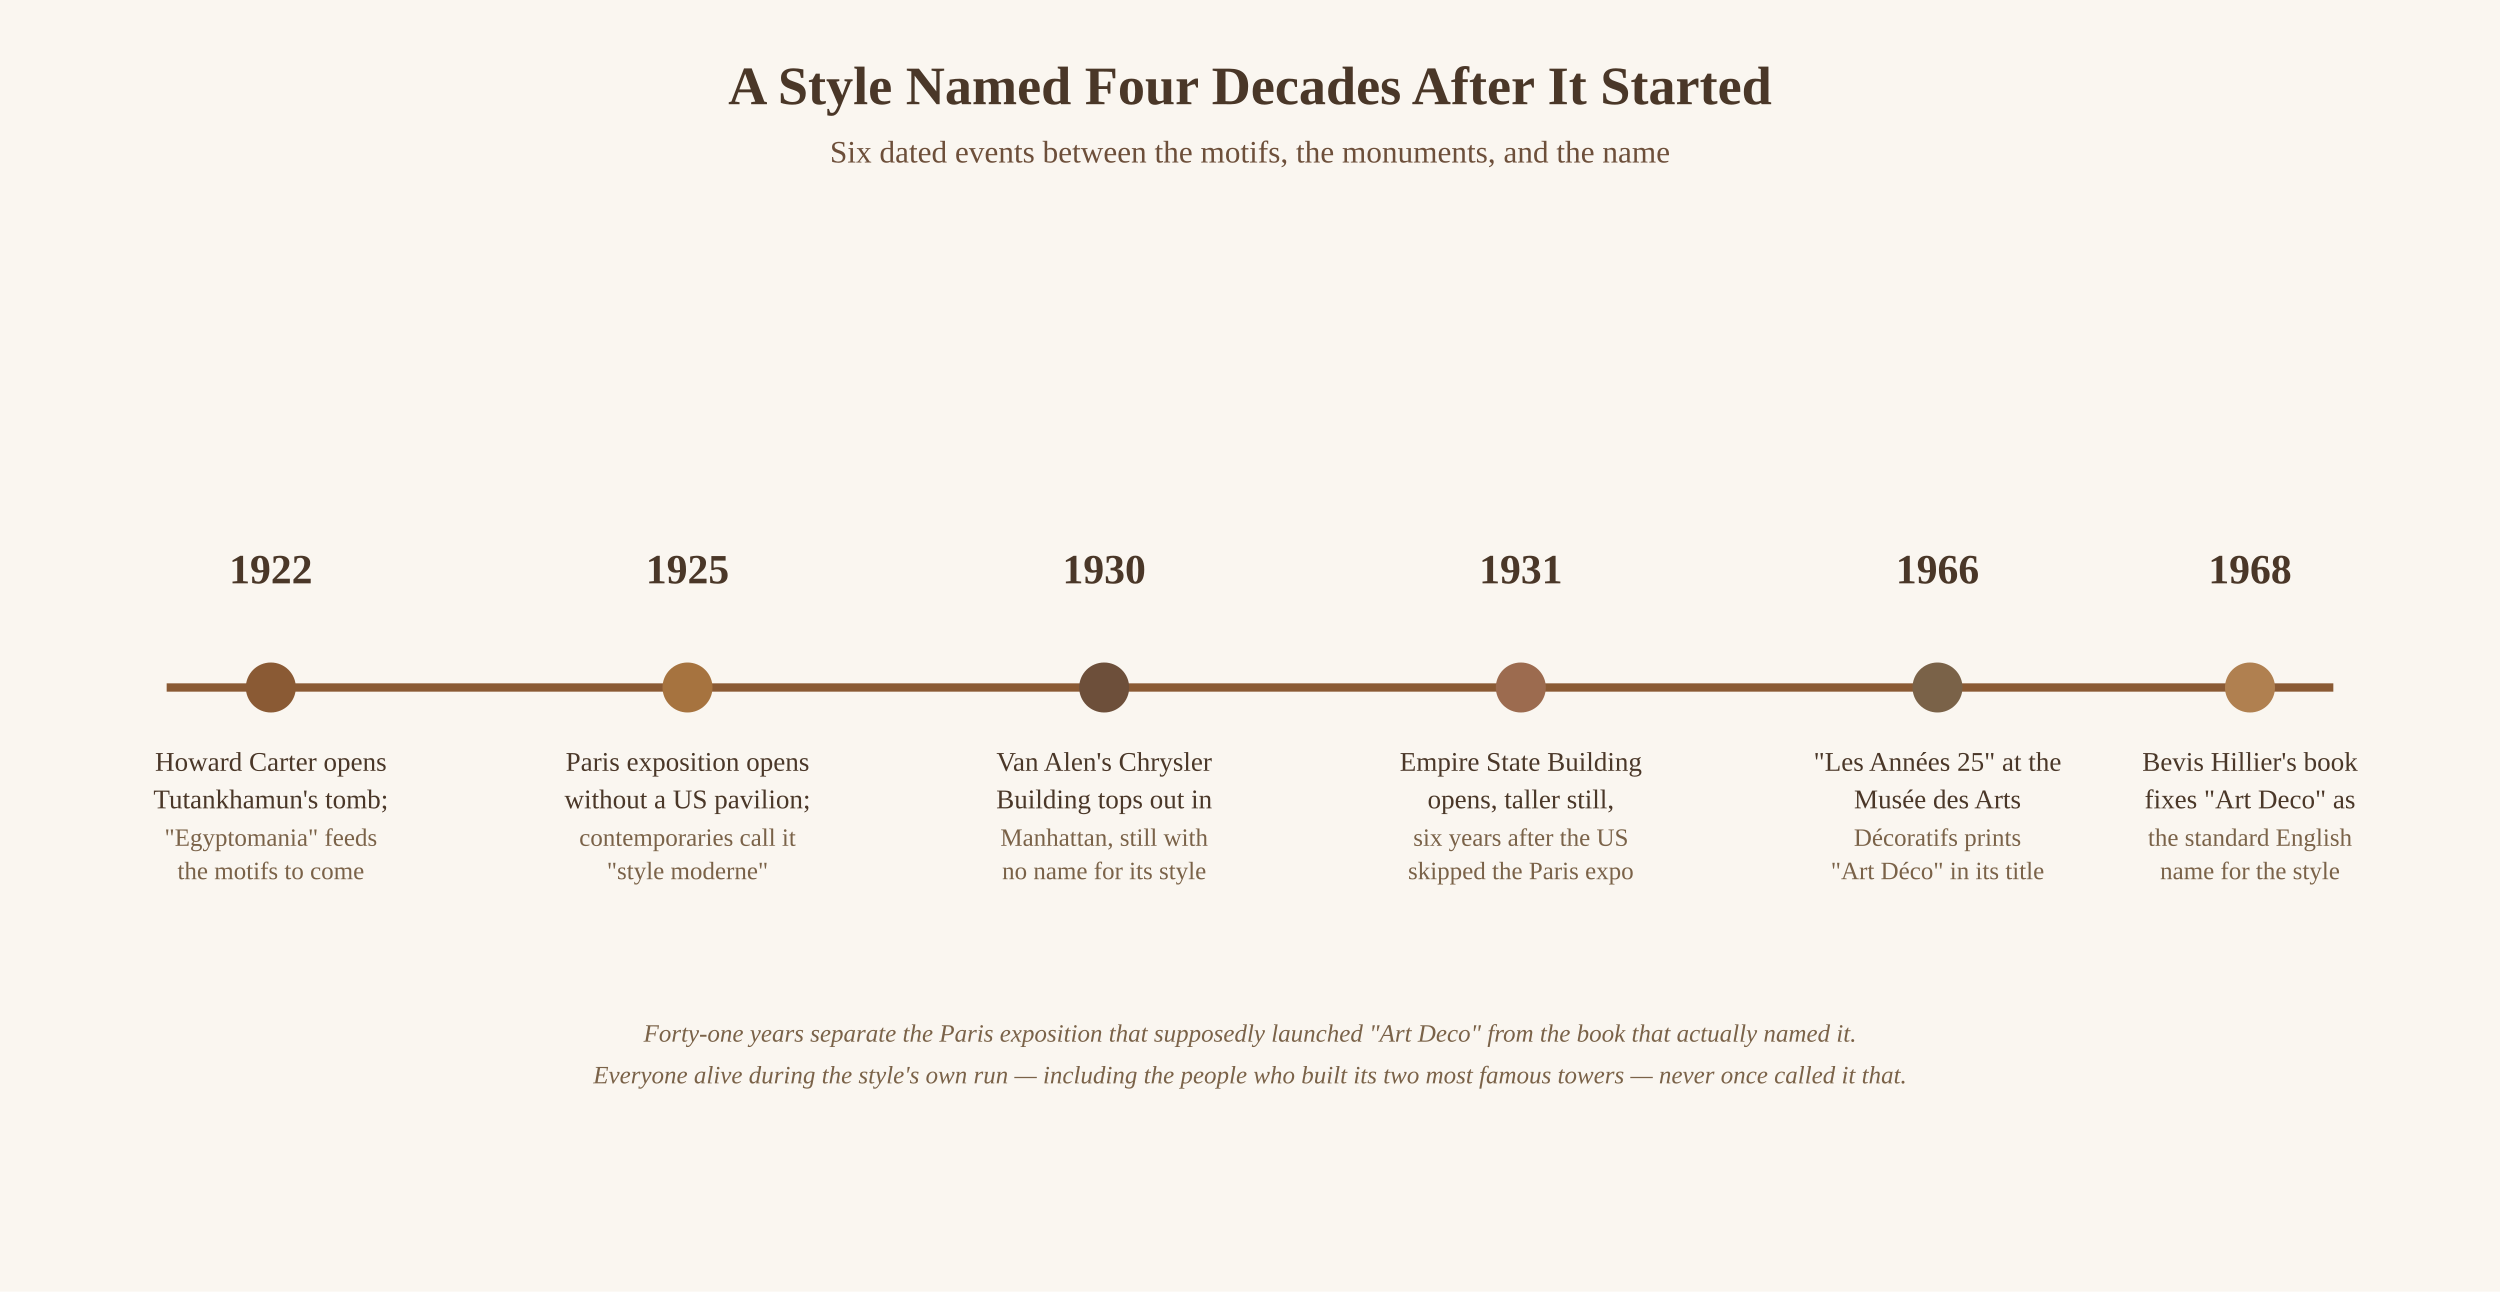
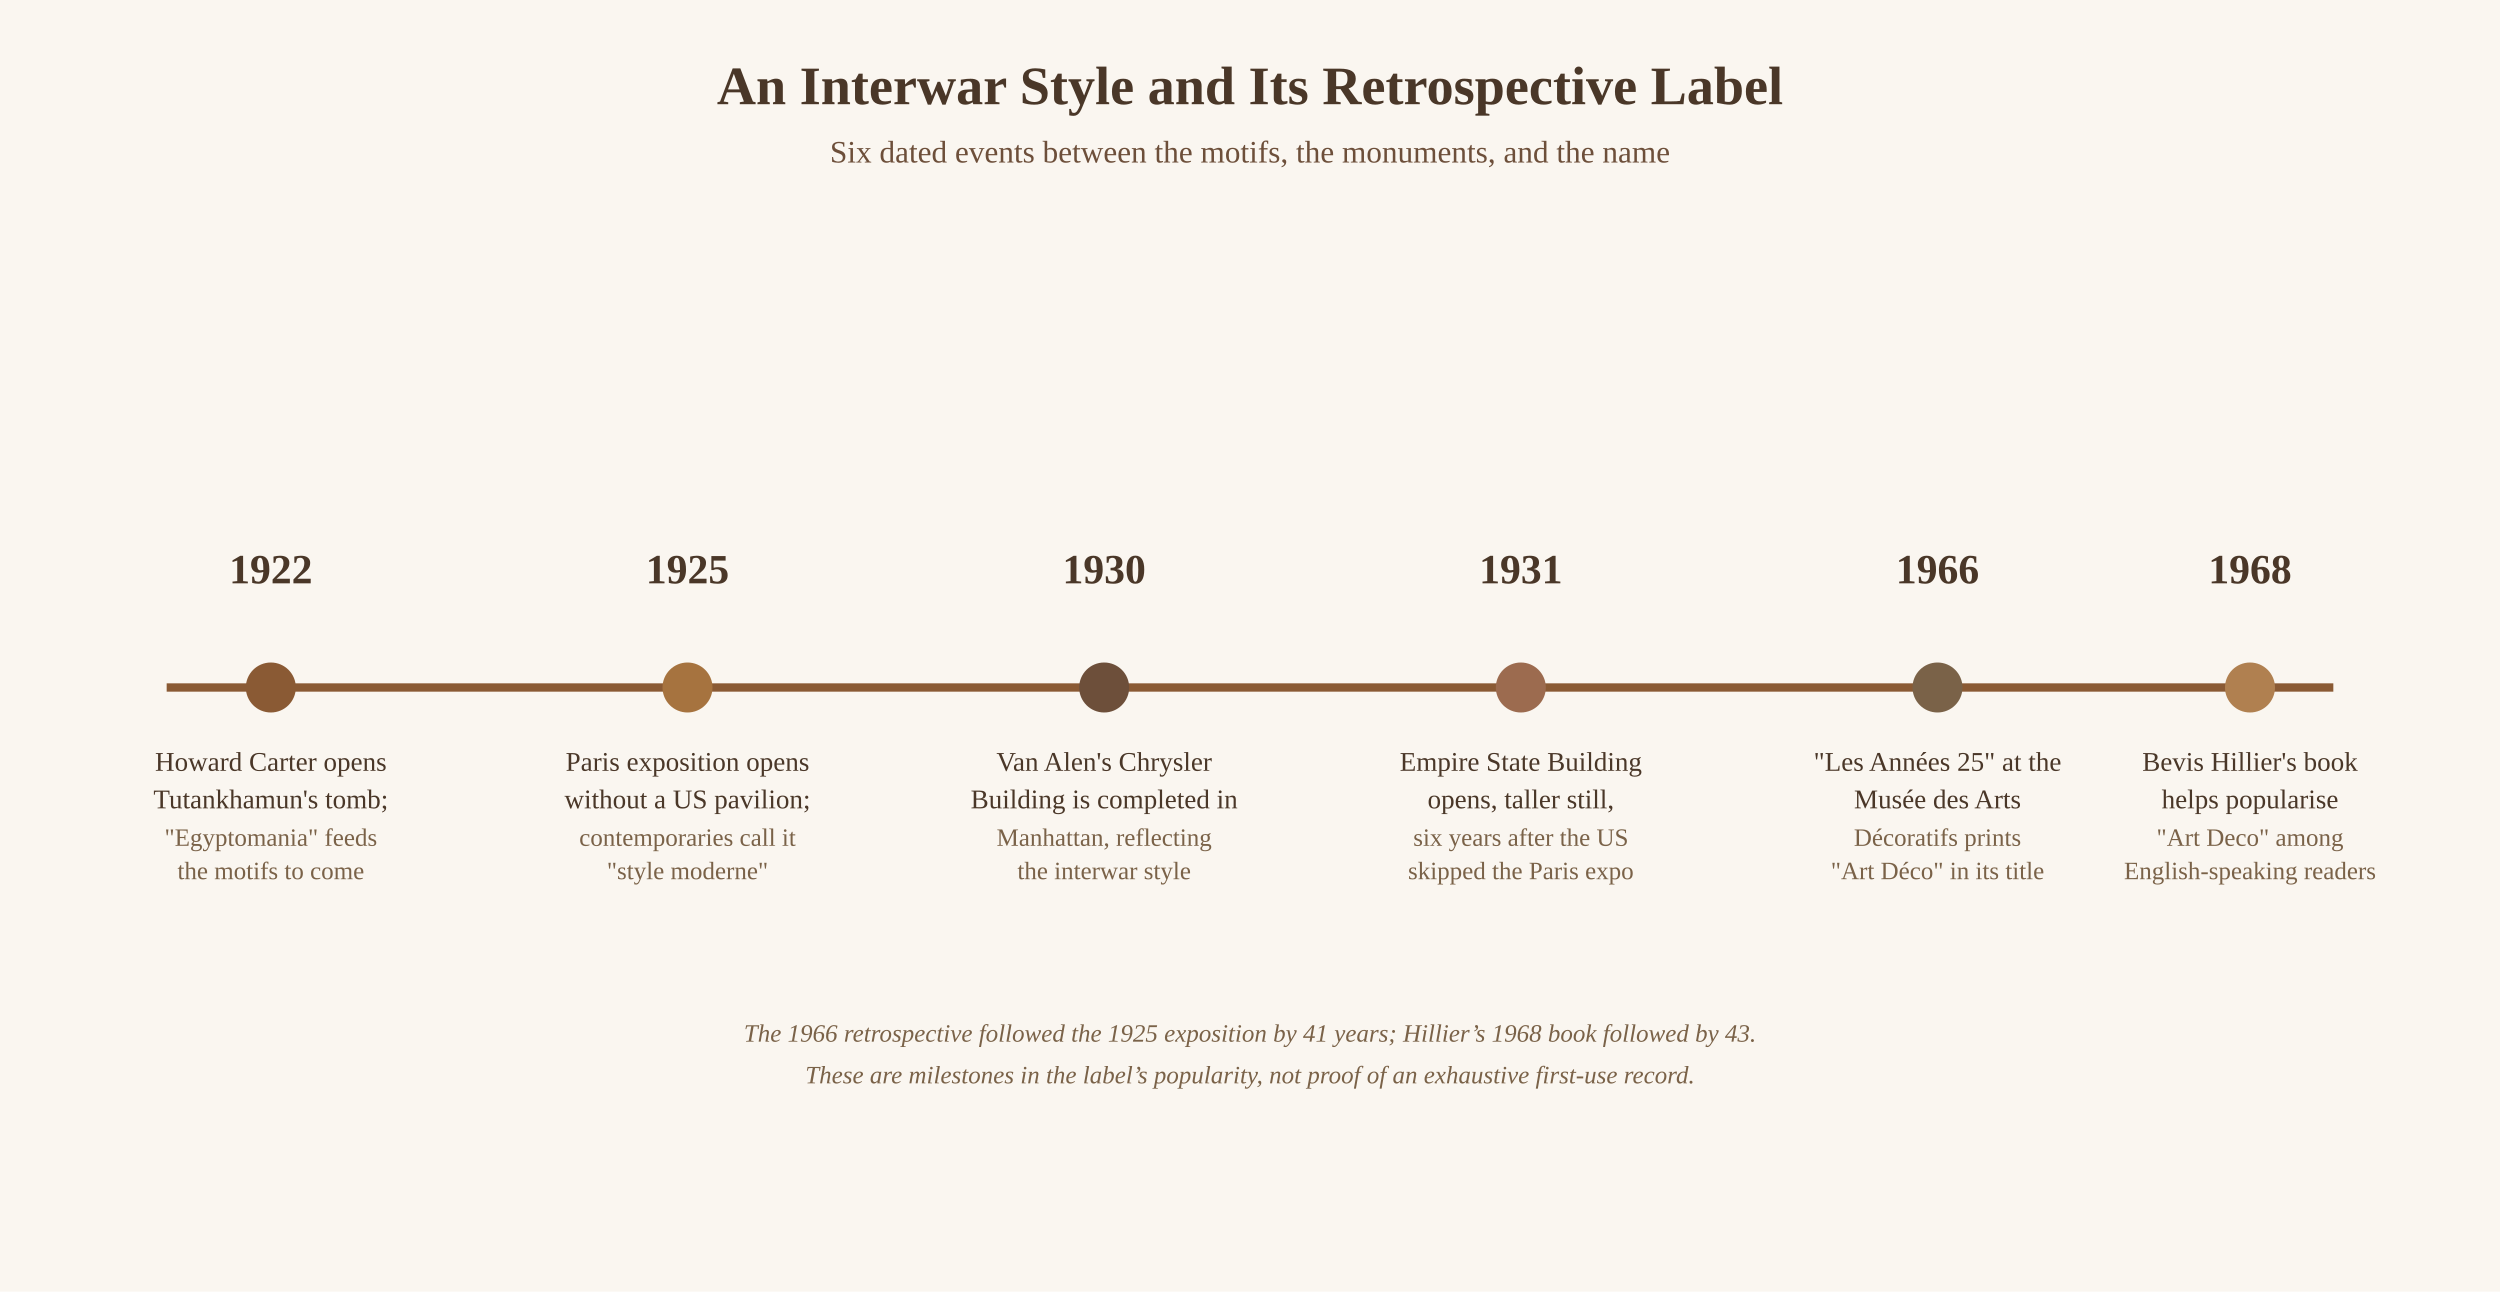
<svg xmlns="http://www.w3.org/2000/svg" viewBox="0 0 1200 620" width="1200" height="620" font-family="Georgia, 'Times New Roman', serif">
  <rect width="1200" height="620" fill="#faf6f0" />
-   <text x="600" y="50" text-anchor="middle" font-size="26" fill="#4a3728" font-weight="bold">A Style Named Four Decades After It Started</text>
+   <text x="600" y="50" text-anchor="middle" font-size="26" fill="#4a3728" font-weight="bold">An Interwar Style and Its Retrospective Label</text>
  <text x="600" y="78" text-anchor="middle" font-size="15" fill="#6d4f3a">Six dated events between the motifs, the monuments, and the name</text>
  <line x1="80" y1="330" x2="1120" y2="330" stroke="#8a5a34" stroke-width="4" />
  <circle cx="130" cy="330" r="12" fill="#8a5a34" />
  <text x="130" y="280" text-anchor="middle" font-size="20" fill="#4a3728" font-weight="bold">1922</text>
  <text x="130" y="370" text-anchor="middle" font-size="13" fill="#4a3728">Howard Carter opens</text>
  <text x="130" y="388" text-anchor="middle" font-size="13" fill="#4a3728">Tutankhamun's tomb;</text>
  <text x="130" y="406" text-anchor="middle" font-size="12" fill="#7a6248">"Egyptomania" feeds</text>
  <text x="130" y="422" text-anchor="middle" font-size="12" fill="#7a6248">the motifs to come</text>
  <circle cx="330" cy="330" r="12" fill="#a6733f" />
  <text x="330" y="280" text-anchor="middle" font-size="20" fill="#4a3728" font-weight="bold">1925</text>
  <text x="330" y="370" text-anchor="middle" font-size="13" fill="#4a3728">Paris exposition opens</text>
  <text x="330" y="388" text-anchor="middle" font-size="13" fill="#4a3728">without a US pavilion;</text>
  <text x="330" y="406" text-anchor="middle" font-size="12" fill="#7a6248">contemporaries call it</text>
  <text x="330" y="422" text-anchor="middle" font-size="12" fill="#7a6248">"style moderne"</text>
  <circle cx="530" cy="330" r="12" fill="#6d4f3a" />
  <text x="530" y="280" text-anchor="middle" font-size="20" fill="#4a3728" font-weight="bold">1930</text>
  <text x="530" y="370" text-anchor="middle" font-size="13" fill="#4a3728">Van Alen's Chrysler</text>
-   <text x="530" y="388" text-anchor="middle" font-size="13" fill="#4a3728">Building tops out in</text>
-   <text x="530" y="406" text-anchor="middle" font-size="12" fill="#7a6248">Manhattan, still with</text>
-   <text x="530" y="422" text-anchor="middle" font-size="12" fill="#7a6248">no name for its style</text>
+   <text x="530" y="388" text-anchor="middle" font-size="13" fill="#4a3728">Building is completed in</text>
+   <text x="530" y="406" text-anchor="middle" font-size="12" fill="#7a6248">Manhattan, reflecting</text>
+   <text x="530" y="422" text-anchor="middle" font-size="12" fill="#7a6248">the interwar style</text>
  <circle cx="730" cy="330" r="12" fill="#9c6b4f" />
  <text x="730" y="280" text-anchor="middle" font-size="20" fill="#4a3728" font-weight="bold">1931</text>
  <text x="730" y="370" text-anchor="middle" font-size="13" fill="#4a3728">Empire State Building</text>
  <text x="730" y="388" text-anchor="middle" font-size="13" fill="#4a3728">opens, taller still,</text>
  <text x="730" y="406" text-anchor="middle" font-size="12" fill="#7a6248">six years after the US</text>
  <text x="730" y="422" text-anchor="middle" font-size="12" fill="#7a6248">skipped the Paris expo</text>
  <circle cx="930" cy="330" r="12" fill="#7a6248" />
  <text x="930" y="280" text-anchor="middle" font-size="20" fill="#4a3728" font-weight="bold">1966</text>
  <text x="930" y="370" text-anchor="middle" font-size="13" fill="#4a3728">"Les Années 25" at the</text>
  <text x="930" y="388" text-anchor="middle" font-size="13" fill="#4a3728">Musée des Arts</text>
  <text x="930" y="406" text-anchor="middle" font-size="12" fill="#7a6248">Décoratifs prints</text>
  <text x="930" y="422" text-anchor="middle" font-size="12" fill="#7a6248">"Art Déco" in its title</text>
  <circle cx="1080" cy="330" r="12" fill="#b08050" />
  <text x="1080" y="280" text-anchor="middle" font-size="20" fill="#4a3728" font-weight="bold">1968</text>
  <text x="1080" y="370" text-anchor="middle" font-size="13" fill="#4a3728">Bevis Hillier's book</text>
-   <text x="1080" y="388" text-anchor="middle" font-size="13" fill="#4a3728">fixes "Art Deco" as</text>
-   <text x="1080" y="406" text-anchor="middle" font-size="12" fill="#7a6248">the standard English</text>
-   <text x="1080" y="422" text-anchor="middle" font-size="12" fill="#7a6248">name for the style</text>
-   <text x="600" y="500" text-anchor="middle" font-size="12" fill="#7a6248" font-style="italic">Forty-one years separate the Paris exposition that supposedly launched "Art Deco" from the book that actually named it.</text>
-   <text x="600" y="520" text-anchor="middle" font-size="12" fill="#7a6248" font-style="italic">Everyone alive during the style's own run — including the people who built its two most famous towers — never once called it that.</text>
+   <text x="1080" y="388" text-anchor="middle" font-size="13" fill="#4a3728">helps popularise</text>
+   <text x="1080" y="406" text-anchor="middle" font-size="12" fill="#7a6248">"Art Deco" among</text>
+   <text x="1080" y="422" text-anchor="middle" font-size="12" fill="#7a6248">English-speaking readers</text>
+   <text x="600" y="500" text-anchor="middle" font-size="12" fill="#7a6248" font-style="italic">The 1966 retrospective followed the 1925 exposition by 41 years; Hillier’s 1968 book followed by 43.</text>
+   <text x="600" y="520" text-anchor="middle" font-size="12" fill="#7a6248" font-style="italic">These are milestones in the label’s popularity, not proof of an exhaustive first-use record.</text>
</svg>
